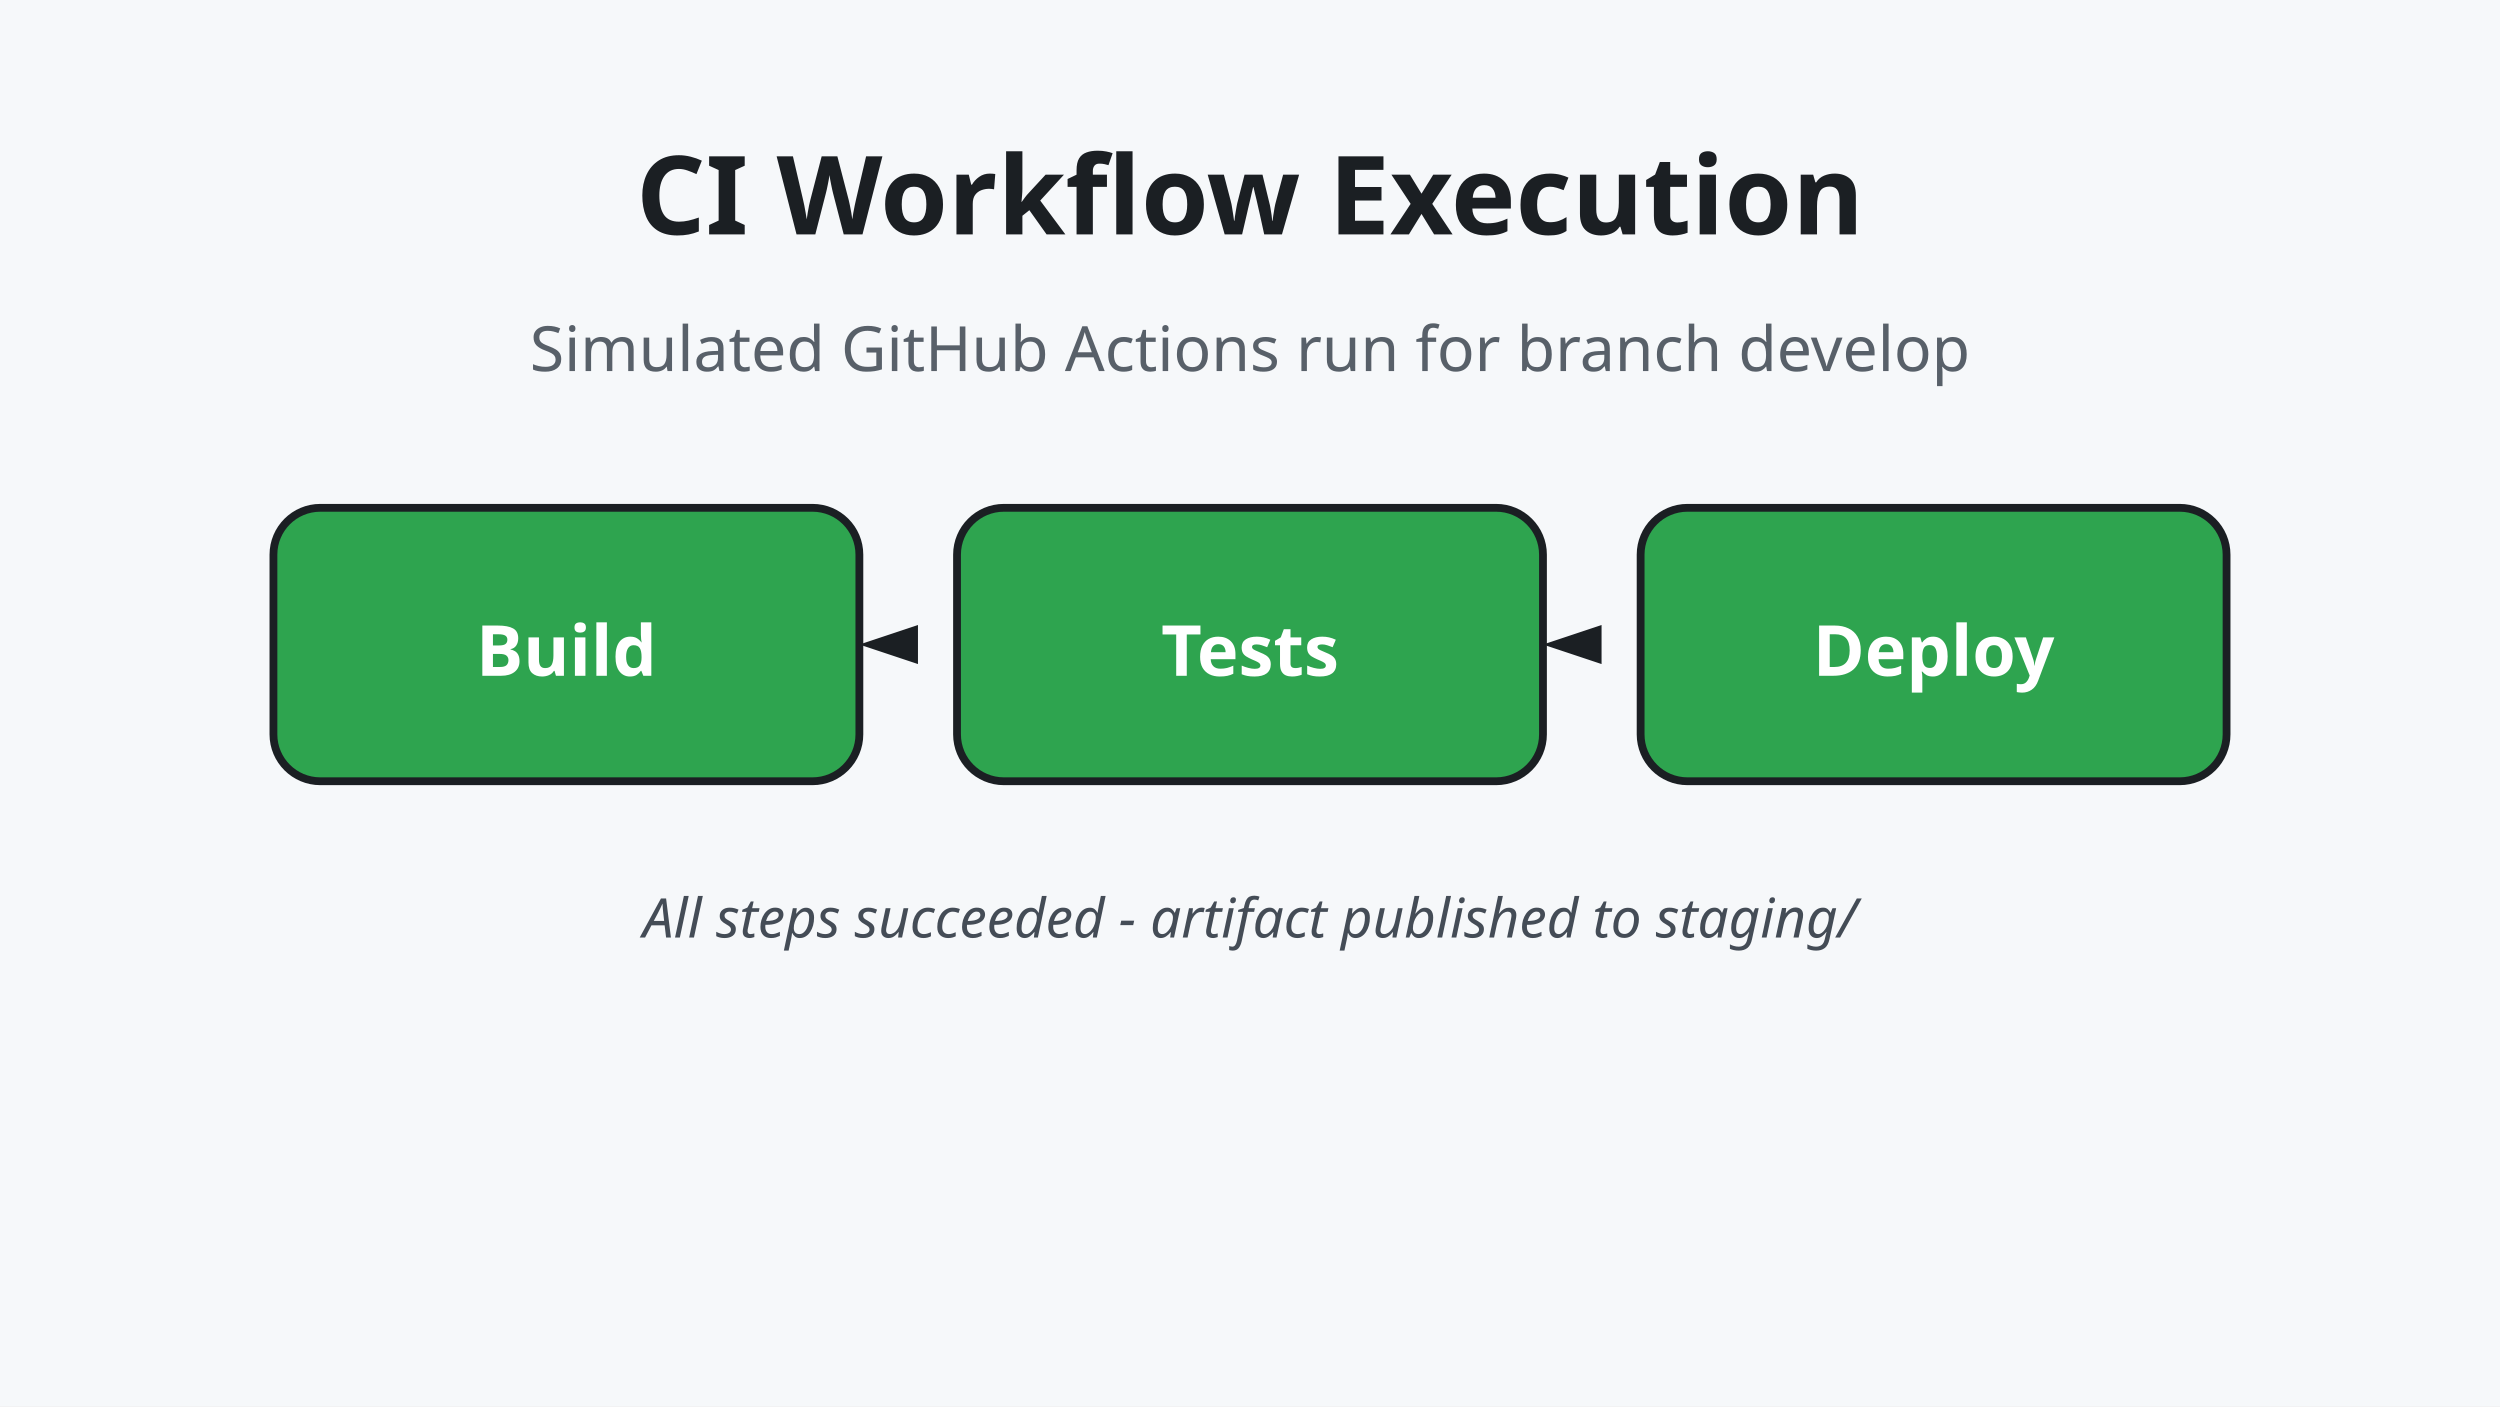
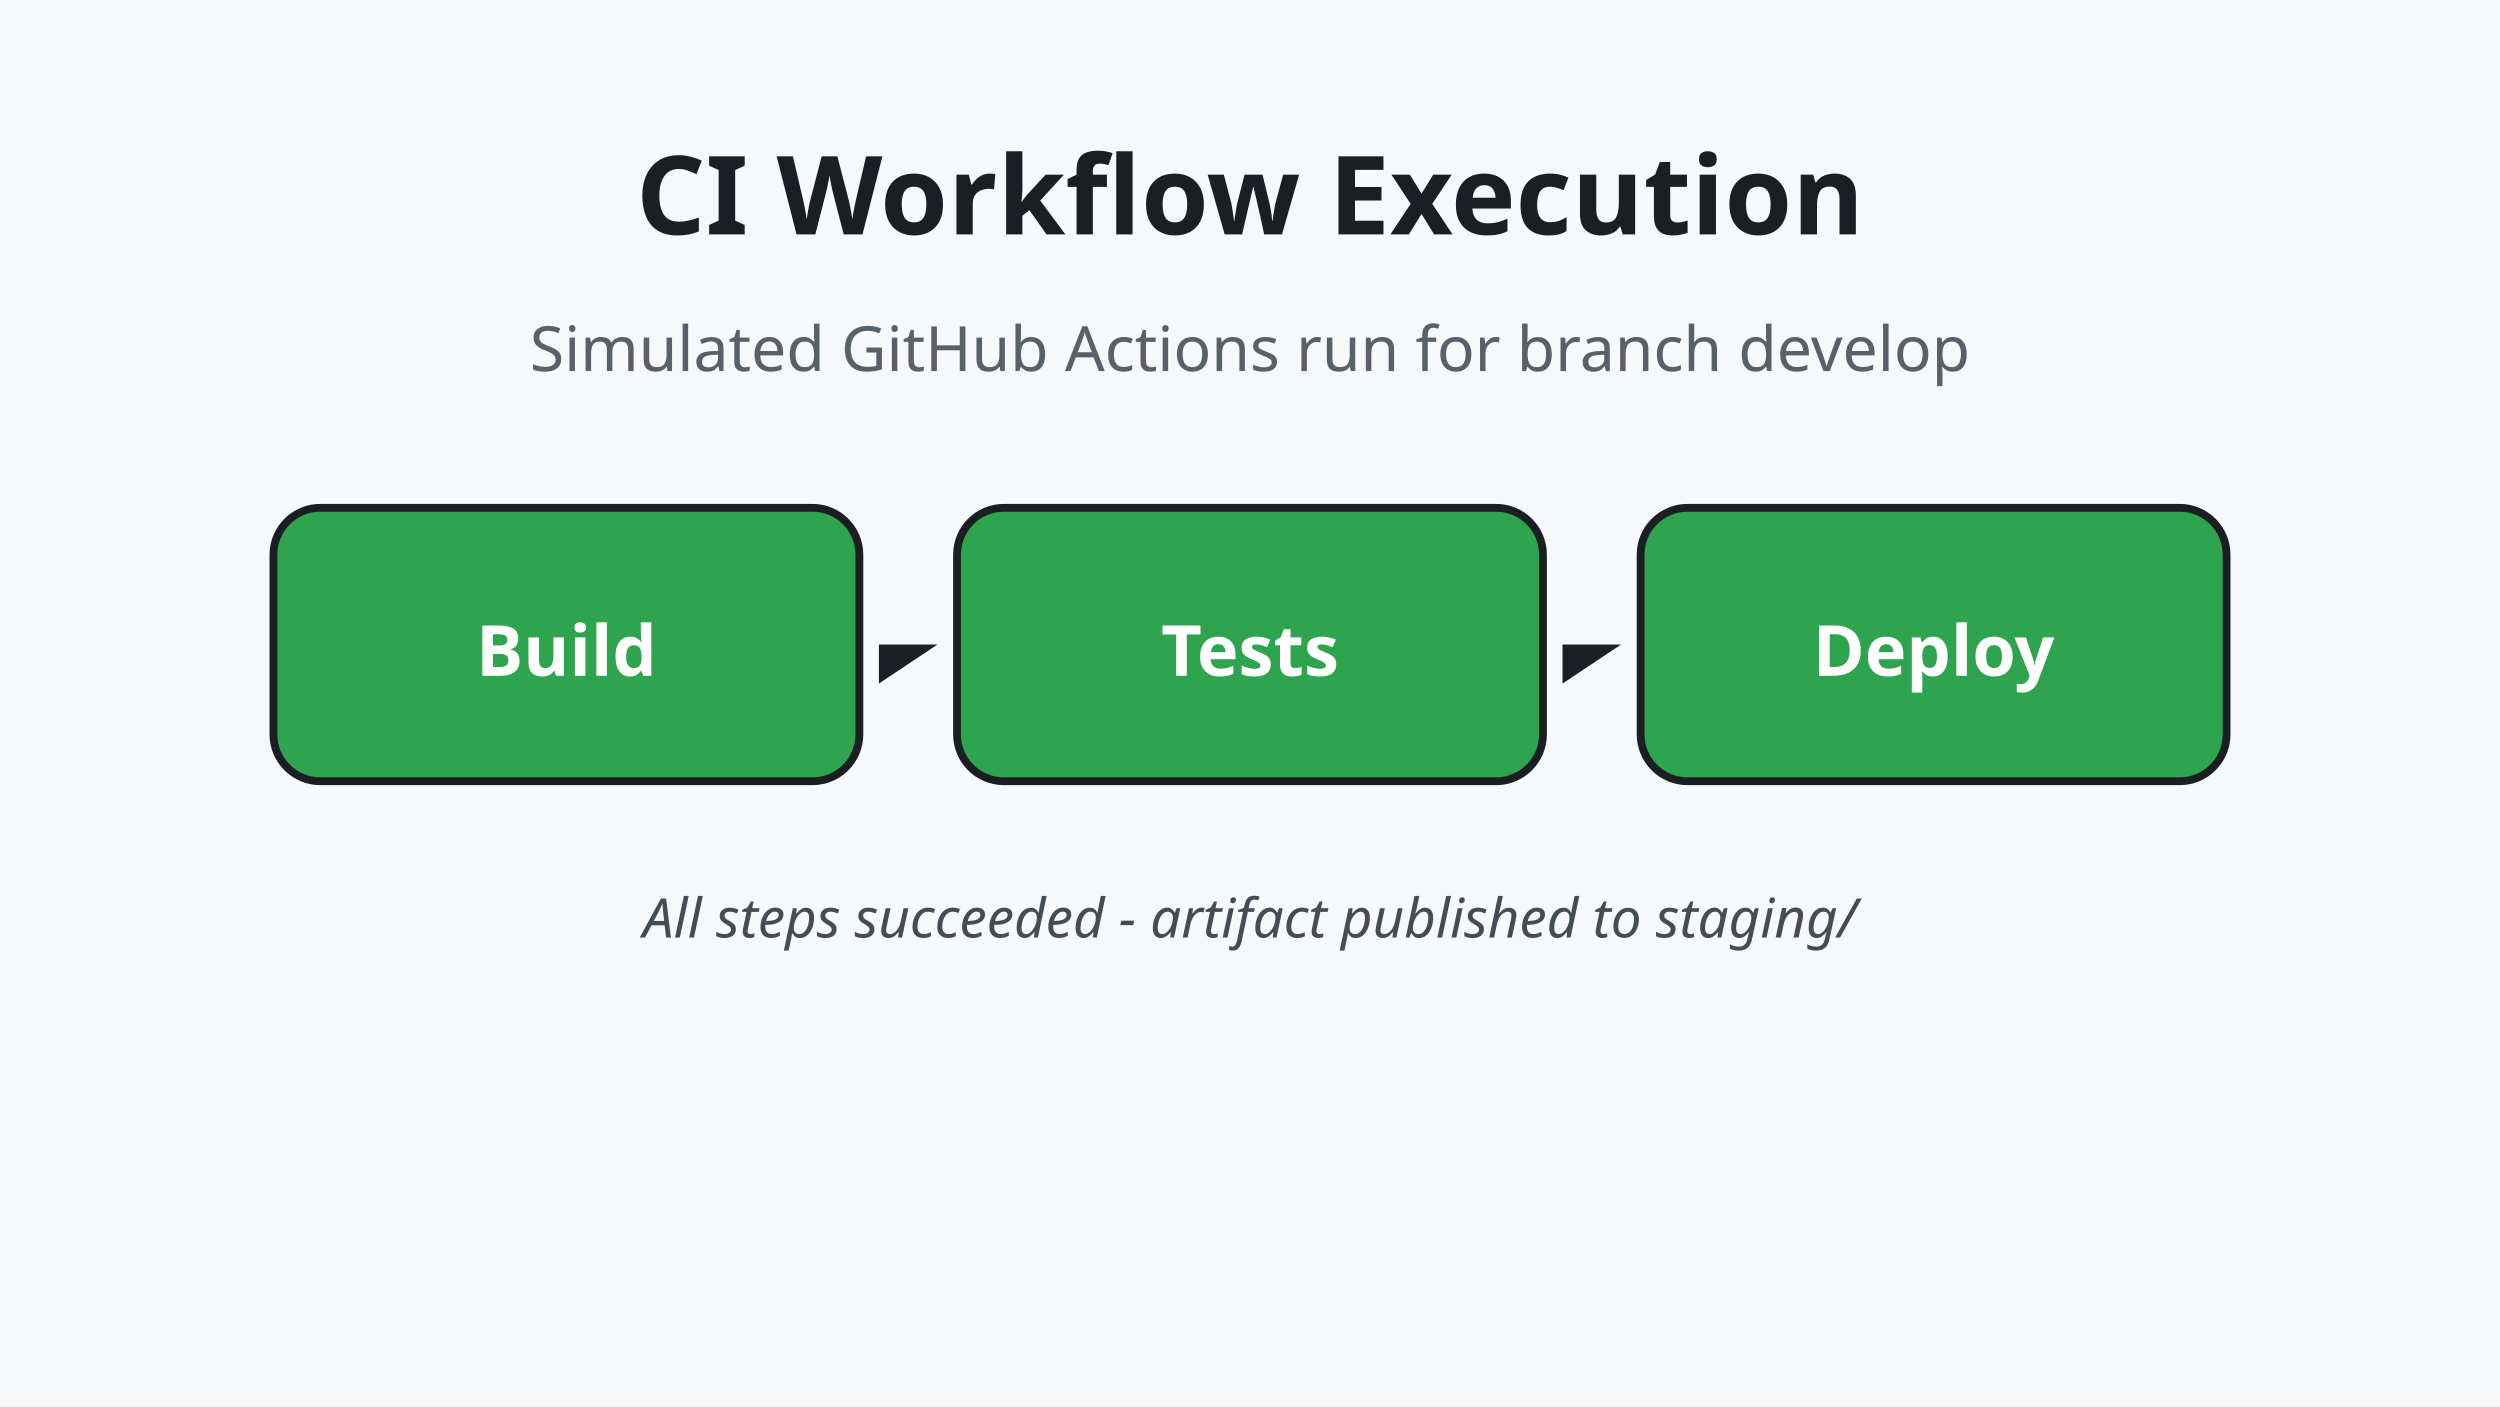
<svg xmlns="http://www.w3.org/2000/svg" width="640" height="360" viewBox="0 0 640 360">
  <style>
    .title { font: bold 28px sans-serif; fill: #1b1f23; }
    .subtitle { font: 16px sans-serif; fill: #586069; }
    .box { fill: #2ea44f; stroke: #1b1f23; stroke-width: 2; }
    .box-text { font: bold 18px sans-serif; fill: #ffffff; text-anchor: middle; }
    .note { font: italic 14px sans-serif; fill: #444c56; }
  </style>
  <rect width="640" height="360" fill="#f6f8fa" />
  <text x="320" y="60" class="title" text-anchor="middle">CI Workflow Execution</text>
  <text x="320" y="95" class="subtitle" text-anchor="middle">Simulated GitHub Actions run for branch develop</text>
  <rect x="70" y="130" width="150" height="70" rx="12" class="box" />
  <text x="145" y="173" class="box-text">Build</text>
  <rect x="245" y="130" width="150" height="70" rx="12" class="box" />
  <text x="320" y="173" class="box-text">Tests</text>
  <rect x="420" y="130" width="150" height="70" rx="12" class="box" />
  <text x="495" y="173" class="box-text">Deploy</text>
-   <polygon points="220,165 235,160 235,170" fill="#1b1f23" />
-   <polygon points="395,165 410,160 410,170" fill="#1b1f23" />
-   <text x="320" y="240" class="note" text-anchor="middle">All steps succeeded - artifact published to staging/</text>
+   <polygon points="225,165 240,165 225,175" fill="#1b1f23" />
+   <polygon points="400,165 415,165 400,175" fill="#1b1f23" />
+   <text x="320" y="240" class="note" text-anchor="middle">
+     All steps succeeded - artifact published to staging/
+   </text>
</svg>
